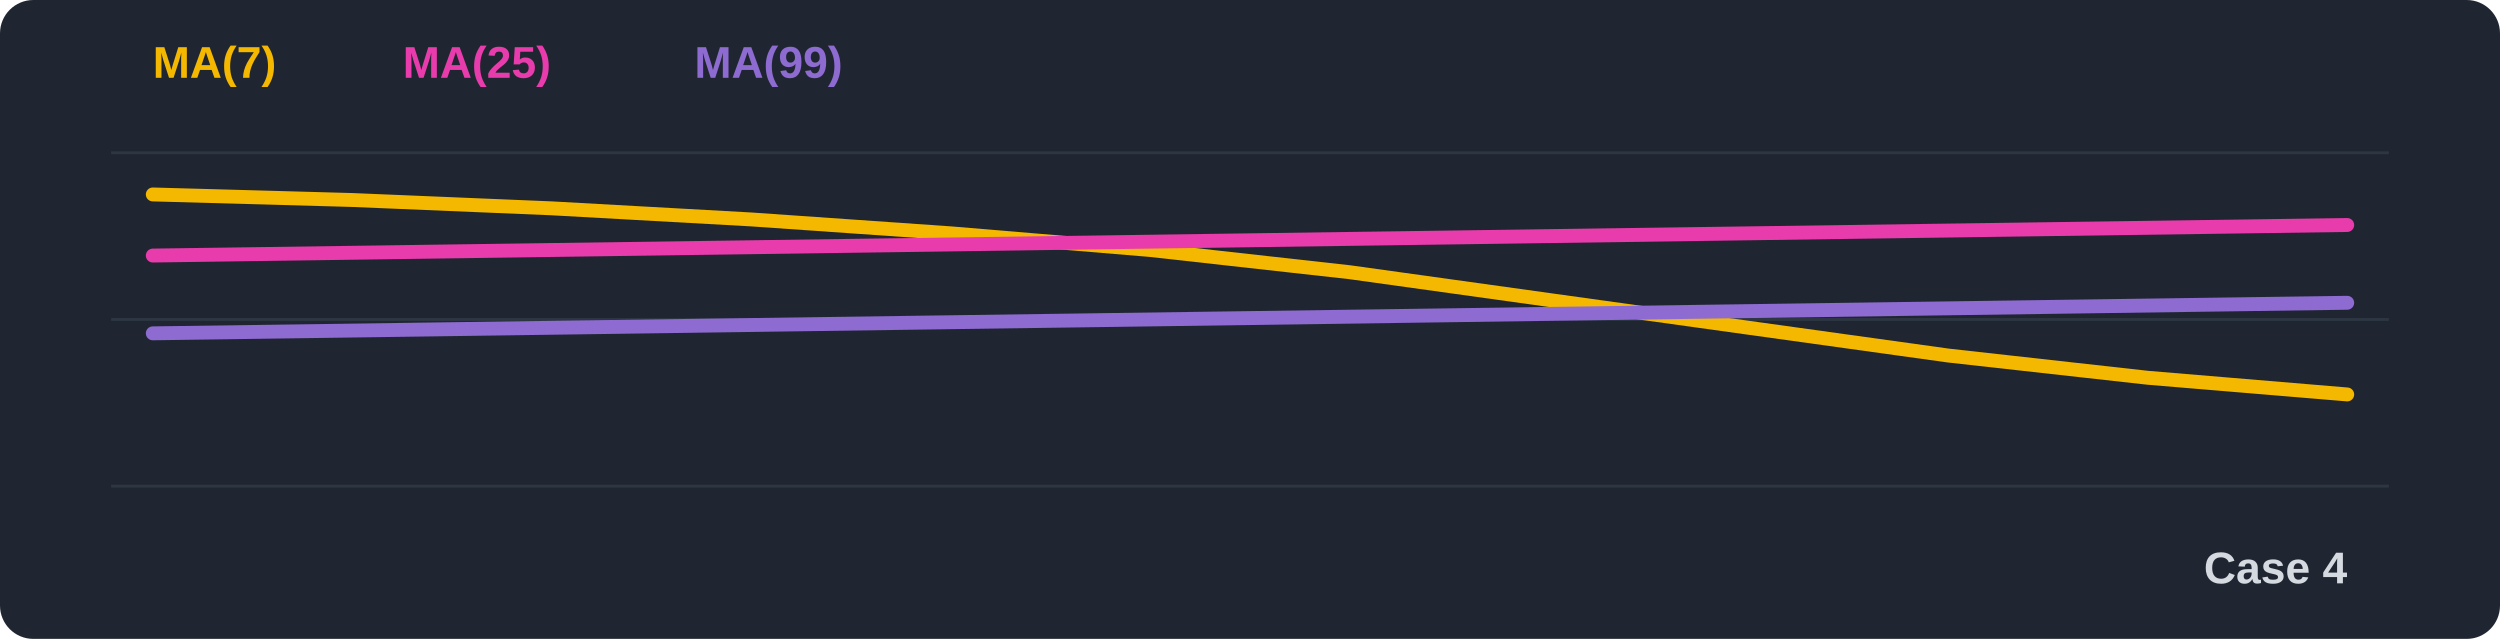
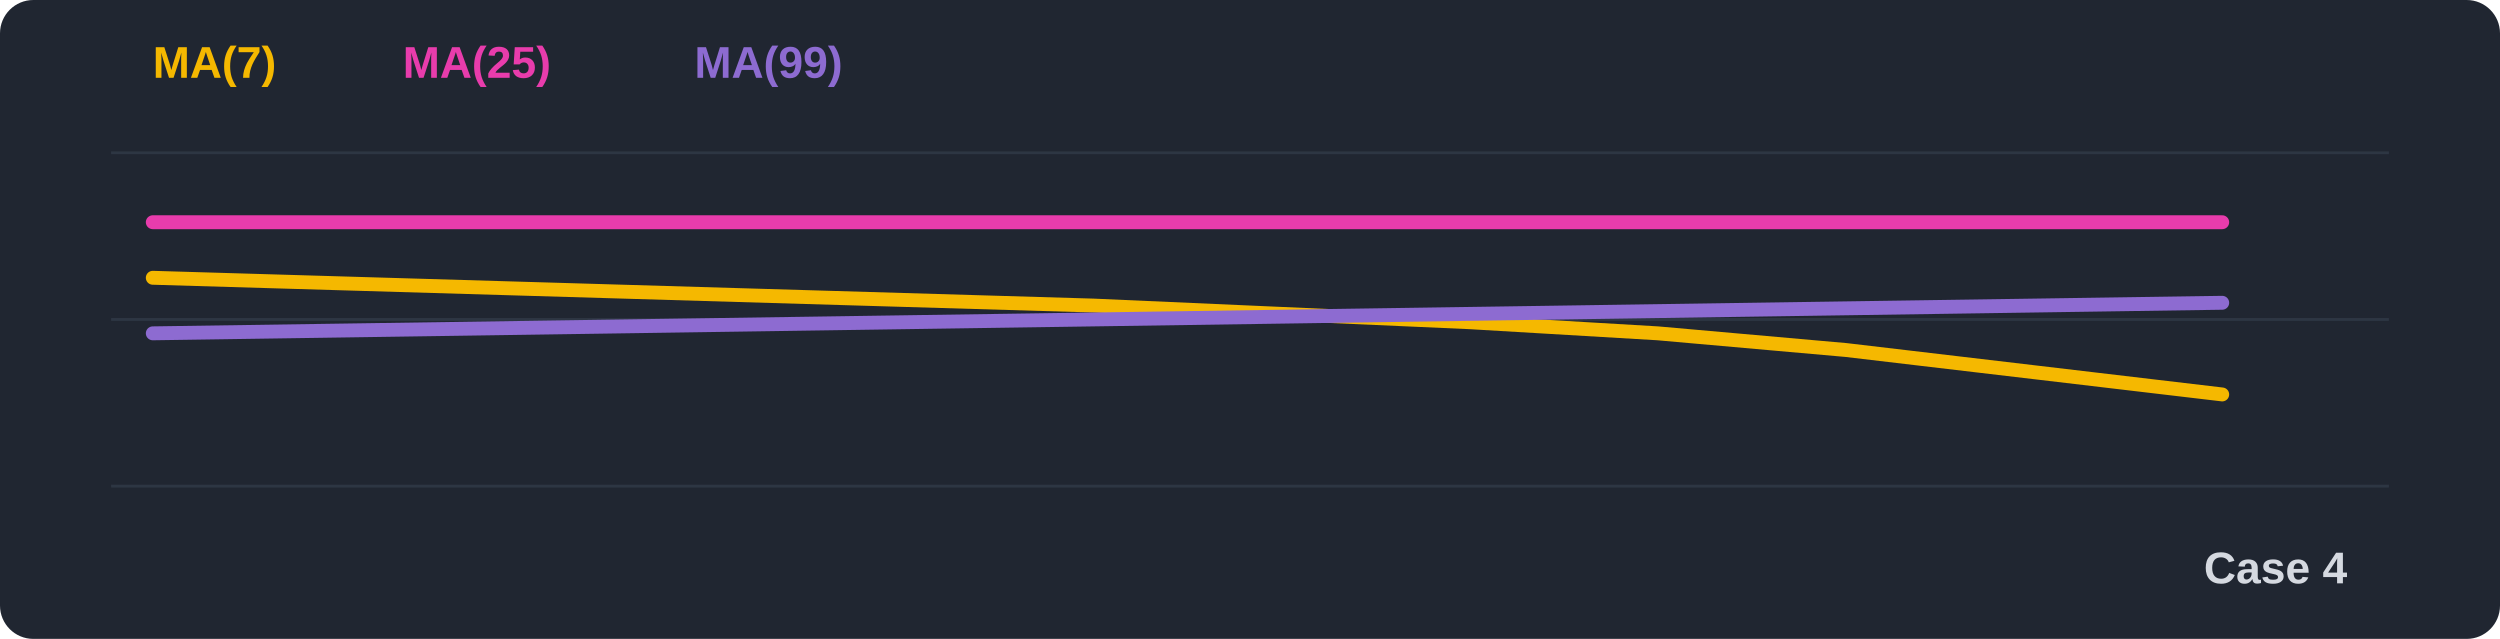
<svg xmlns="http://www.w3.org/2000/svg" viewBox="0 0 900 230" role="img" aria-labelledby="title desc">
  <rect width="900" height="230" fill="#202631" rx="12" />
  <g stroke="#394352" stroke-width="1" opacity=".55">
    <path d="M40 55H860M40 115H860M40 175H860" />
  </g>
  <g fill="none" stroke-linecap="round" stroke-linejoin="round" stroke-width="5">
-     <path d="M 55.0,70.0 L 126.8,72.0 L 198.6,75.0 L 270.5,79.0 L 342.3,84.0 L 414.1,90.0 L 485.9,98.0 L 557.7,108.0 L 629.5,118.0 L 701.4,128.0 L 773.2,136.0 L 845.0,142.0" stroke="#f5b800" />
-     <path d="M 55.0,92.0 L 126.8,91.0 L 198.6,90.0 L 270.5,89.0 L 342.3,88.0 L 414.1,87.0 L 485.9,86.0 L 557.7,85.0 L 629.5,84.0 L 701.4,83.0 L 773.2,82.0 L 845.0,81.0" stroke="#e83cac" />
-     <path d="M 55.0,120.0 L 126.8,119.0 L 198.6,118.0 L 270.5,117.0 L 342.3,116.0 L 414.1,115.0 L 485.9,114.0 L 557.7,113.0 L 629.5,112.0 L 701.4,111.0 L 773.2,110.0 L 845.0,109.0" stroke="#8d6bd1" />
+     <path d="M 55.0,100 L 122.7,102 L 190.5,104 L 258.2,106 L 325.9,108 L 393.6,110 L 461.4,113 L 529.1,116 L 596.8,120 L 664.5,126 L 732.3,134 L 800.0,142" stroke="#f5b800" />
+     <path d="M 55.0,80 L 122.7,80 L 190.5,80 L 258.2,80 L 325.9,80 L 393.6,80 L 461.4,80 L 529.1,80 L 596.8,80 L 664.5,80 L 732.3,80 L 800.0,80" stroke="#e83cac" />
+     <path d="M 55.0,120 L 122.7,119 L 190.5,118 L 258.2,117 L 325.9,116 L 393.6,115 L 461.4,114 L 529.1,113 L 596.8,112 L 664.5,111 L 732.3,110 L 800.0,109" stroke="#8d6bd1" />
  </g>
  <g font-family="Arial, sans-serif" font-size="16" font-weight="600">
    <text x="55" y="28" fill="#f5b800">MA(7)</text>
    <text x="145" y="28" fill="#e83cac">MA(25)</text>
    <text x="250" y="28" fill="#8d6bd1">MA(99)</text>
    <text x="845" y="210" text-anchor="end" fill="#d5d9e0">Case 4</text>
  </g>
</svg>
